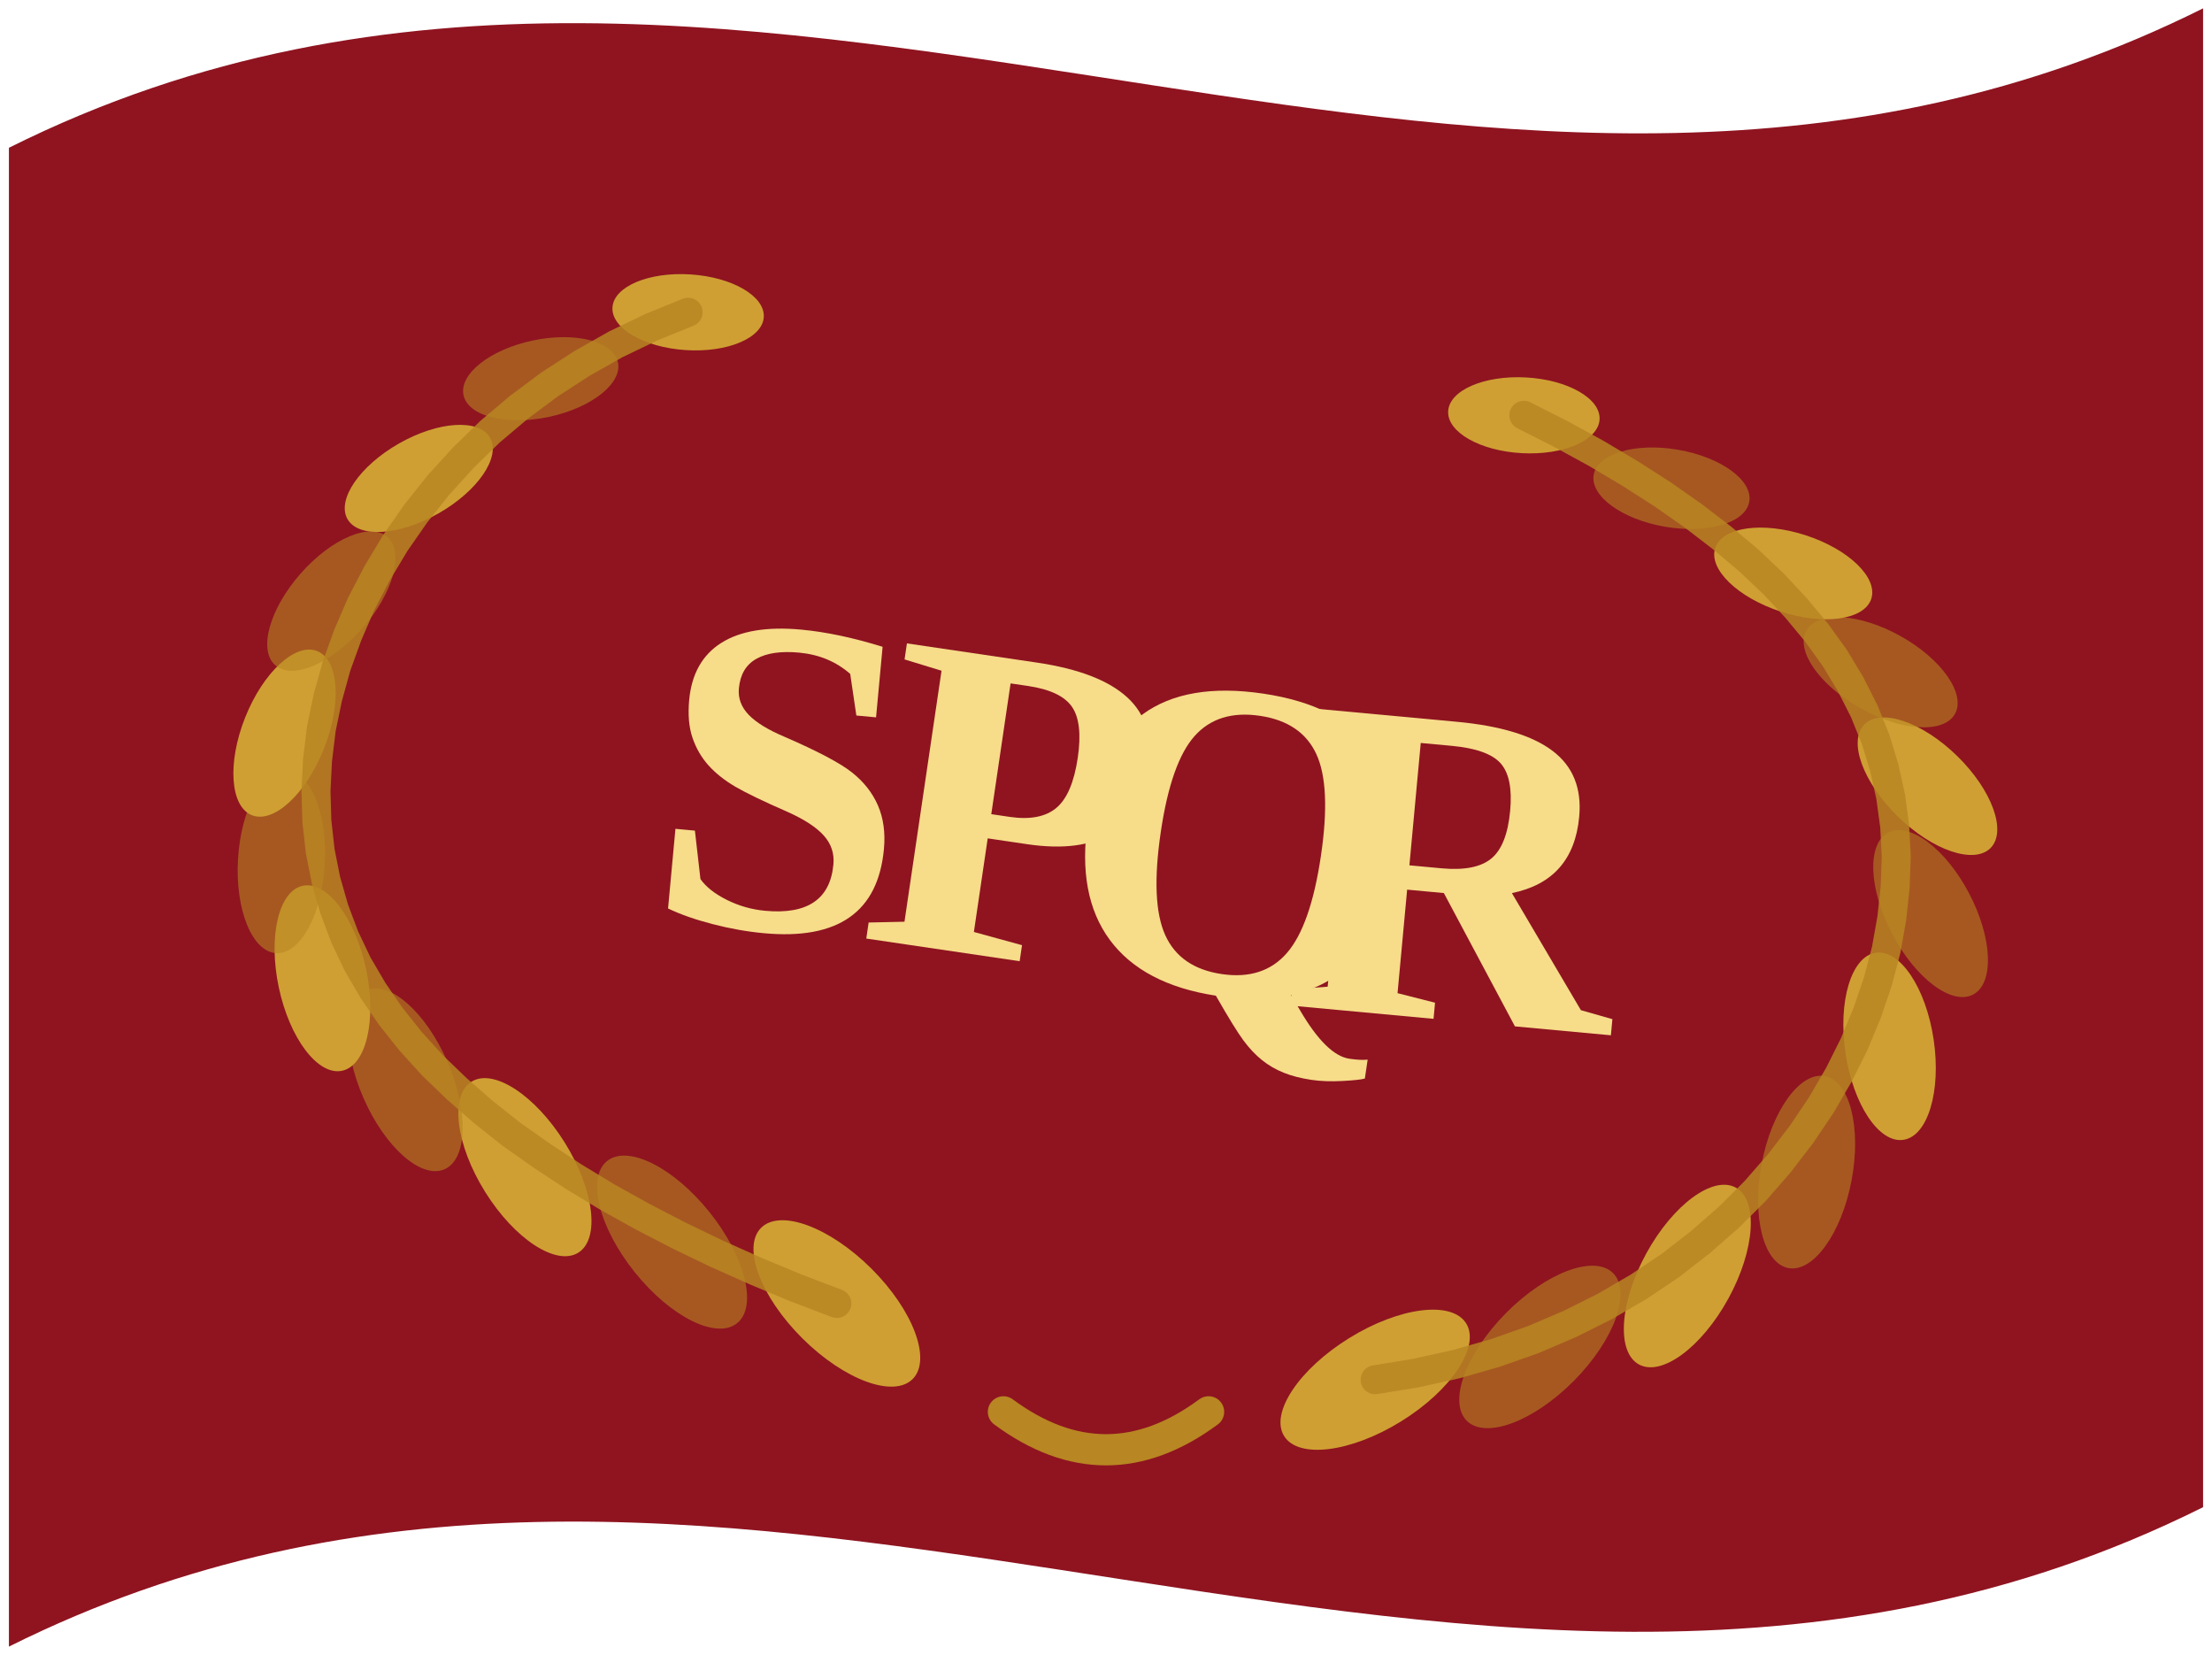
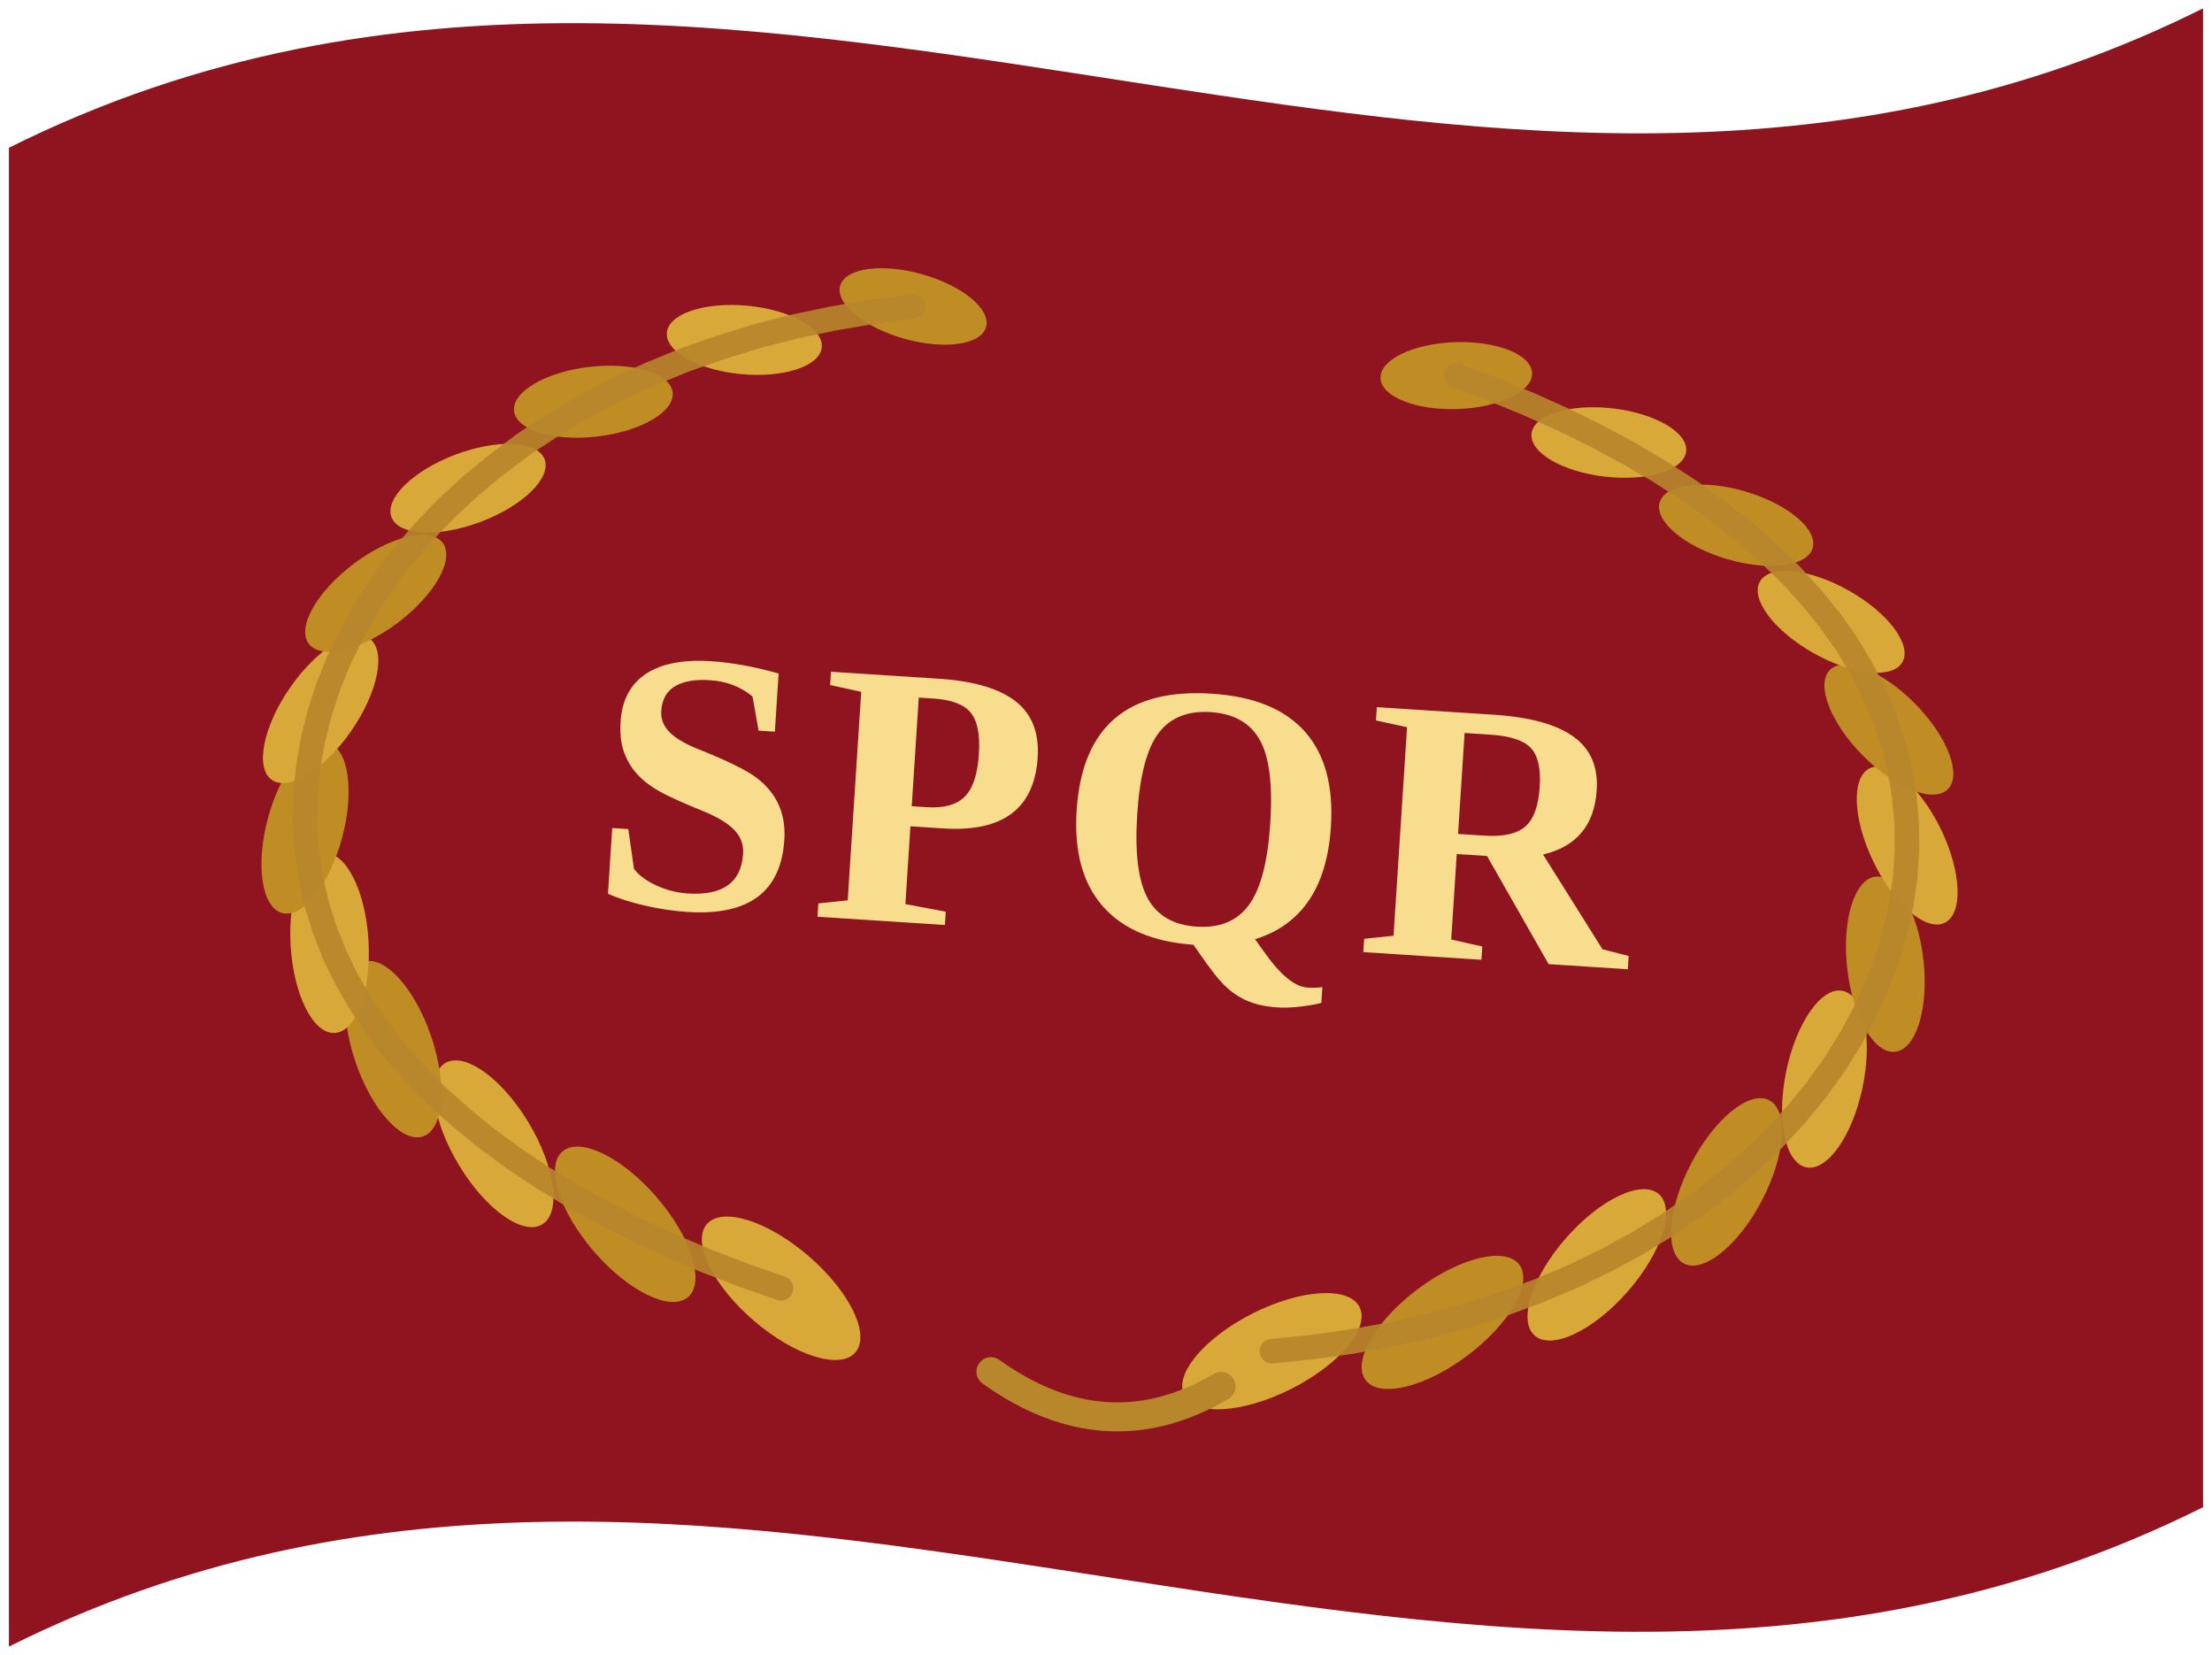
<svg xmlns="http://www.w3.org/2000/svg" viewBox="4 129 992 742" width="992" height="742" role="img" aria-label="Latina">
  <defs>
    <clipPath id="wave">
      <path d="M8,195.25 C178.83,110.03 349.03,140.83 521.26,167.28 C676.47,191.12 833.42,211.85 992,132.75 L992,804.75 C821.17,889.97 650.97,859.17 478.74,832.72 C323.53,808.88 166.58,788.15 8,867.25 Z" />
    </clipPath>
  </defs>
  <path d="M8,195.25 C178.83,110.03 349.03,140.83 521.26,167.28 C676.47,191.12 833.42,211.85 992,132.75 L992,804.75 C821.17,889.97 650.97,859.17 478.74,832.72 C323.53,808.88 166.58,788.15 8,867.25 Z" fill="#8f1420" />
  <g clip-path="url(#wave)">
-     <ellipse rx="48.0" ry="22.0" fill="#cf9f33" transform="translate(620.7 747.6) rotate(148.3)" />
-     <ellipse rx="46.6" ry="21.5" fill="#b8862299" transform="translate(694.6 732.9) rotate(134.7)" />
-     <ellipse rx="45.2" ry="21.0" fill="#cf9f33" transform="translate(760.7 701.1) rotate(118.7)" />
-     <ellipse rx="43.8" ry="20.5" fill="#b8862299" transform="translate(814.2 654.5) rotate(100.8)" />
-     <ellipse rx="42.4" ry="20.0" fill="#cf9f33" transform="translate(851.4 598.1) rotate(81.6)" />
-     <ellipse rx="41.0" ry="19.5" fill="#b8862299" transform="translate(869.8 538.6) rotate(62.3)" />
-     <ellipse rx="39.6" ry="19.0" fill="#cf9f33" transform="translate(868.4 481.5) rotate(44.3)" />
-     <ellipse rx="38.2" ry="18.5" fill="#b8862299" transform="translate(847.4 430.4) rotate(29.3)" />
-     <ellipse rx="36.8" ry="18.0" fill="#cf9f33" transform="translate(808.2 386.1) rotate(18.0)" />
-     <ellipse rx="35.4" ry="17.5" fill="#b8862299" transform="translate(753.6 347.9) rotate(9.8)" />
-     <ellipse rx="34.0" ry="17.0" fill="#cf9f33" transform="translate(687.4 315.2) rotate(3.1)" />
-     <ellipse rx="48.0" ry="22.0" fill="#cf9f33" transform="translate(379.3 713.4) rotate(-135.1)" />
-     <ellipse rx="46.6" ry="21.5" fill="#b8862299" transform="translate(305.4 685.9) rotate(-128.7)" />
-     <ellipse rx="45.2" ry="21.0" fill="#cf9f33" transform="translate(239.4 652.3) rotate(-122.0)" />
-     <ellipse rx="43.8" ry="20.5" fill="#b8862299" transform="translate(185.8 613.1) rotate(-113.6)" />
-     <ellipse rx="42.4" ry="20.0" fill="#cf9f33" transform="translate(148.6 567.6) rotate(-102.0)" />
-     <ellipse rx="41.0" ry="19.5" fill="#b8862299" transform="translate(130.2 515.4) rotate(-86.7)" />
-     <ellipse rx="39.6" ry="19.0" fill="#cf9f33" transform="translate(131.6 457.7) rotate(-68.3)" />
-     <ellipse rx="38.2" ry="18.5" fill="#b8862299" transform="translate(152.6 398.5) rotate(-48.8)" />
-     <ellipse rx="36.8" ry="18.0" fill="#cf9f33" transform="translate(191.8 343.5) rotate(-29.7)" />
-     <ellipse rx="35.4" ry="17.5" fill="#b8862299" transform="translate(246.5 298.8) rotate(-12.0)" />
-     <ellipse rx="34.0" ry="17.0" fill="#cf9f33" transform="translate(312.6 269.0) rotate(3.7)" />
-     <path d="M620.7,747.6 L639.1,744.6 L657.1,740.6 L674.6,735.6 L691.6,729.6 L708.0,722.6 L723.8,714.7 L738.9,705.9 L753.2,696.3 L766.7,685.8 L779.4,674.7 L791.2,662.9 L802.0,650.5 L811.9,637.6 L820.8,624.4 L828.7,610.8 L835.6,597.0 L841.4,583.0 L846.2,568.9 L849.9,554.8 L852.4,540.7 L853.9,526.8 L854.4,513.0 L853.7,499.5 L851.9,486.2 L849.0,473.1 L845.1,460.4 L840.1,448.0 L834.0,435.9 L826.9,424.1 L818.7,412.7 L809.5,401.6 L799.4,390.8 L788.3,380.3 L776.3,370.2 L763.4,360.3 L749.7,350.7 L735.2,341.4 L719.9,332.3 L704.0,323.6 L687.4,315.2" fill="none" stroke="#b88622" stroke-width="13" stroke-linecap="round" opacity="0.85" />
-     <path d="M379.3,713.4 L360.9,706.4 L342.9,698.9 L325.4,691.1 L308.4,682.9 L292.0,674.4 L276.2,665.6 L261.2,656.5 L246.9,647.1 L233.3,637.5 L220.7,627.5 L208.9,617.2 L198.0,606.7 L188.1,595.8 L179.2,584.6 L171.3,573.1 L164.4,561.3 L158.6,549.1 L153.9,536.6 L150.2,523.7 L147.6,510.6 L146.1,497.2 L145.7,483.6 L146.4,469.8 L148.1,455.8 L151.0,441.8 L154.9,427.7 L160.0,413.6 L166.0,399.7 L173.2,385.9 L181.3,372.4 L190.5,359.2 L200.6,346.5 L211.7,334.3 L223.7,322.6 L236.6,311.7 L250.4,301.4 L264.9,292.0 L280.1,283.4 L296.1,275.7 L312.6,269.0" fill="none" stroke="#b88622" stroke-width="13" stroke-linecap="round" opacity="0.85" />
-     <path d="M454,762 Q500,796 546,762" fill="none" stroke="#b88622" stroke-width="14" stroke-linecap="round" />
-     <text x="0" y="0" text-anchor="middle" font-family="Georgia, 'Times New Roman', 'Liberation Serif', serif" font-size="204" font-weight="bold" fill="#f7dc8a" transform="translate(348.8 545.6) rotate(5.3)">S</text>
-     <text x="0" y="0" text-anchor="middle" font-family="Georgia, 'Times New Roman', 'Liberation Serif', serif" font-size="204" font-weight="bold" fill="#f7dc8a" transform="translate(449.4 558.2) rotate(8.4)">P</text>
-     <text x="0" y="0" text-anchor="middle" font-family="Georgia, 'Times New Roman', 'Liberation Serif', serif" font-size="204" font-weight="bold" fill="#f7dc8a" transform="translate(550.7 573.6) rotate(8.4)">Q</text>
-     <text x="0" y="0" text-anchor="middle" font-family="Georgia, 'Times New Roman', 'Liberation Serif', serif" font-size="204" font-weight="bold" fill="#f7dc8a" transform="translate(651.3 586.2) rotate(5.3)">R</text>
+     <ellipse rx="44.0" ry="19.0" fill="#d8a838" transform="translate(574.4 734.8) rotate(153.3)" />
+     <ellipse rx="43.1" ry="18.6" fill="#c08d24" transform="translate(650.9 721.9) rotate(143.1)" />
+     <ellipse rx="42.2" ry="18.3" fill="#d8a838" transform="translate(720.1 696.1) rotate(131.3)" />
+     <ellipse rx="41.3" ry="17.9" fill="#c08d24" transform="translate(778.3 658.9) rotate(117.6)" />
+     <ellipse rx="40.4" ry="17.5" fill="#d8a838" transform="translate(822.2 612.8) rotate(101.7)" />
+     <ellipse rx="39.5" ry="17.2" fill="#c08d24" transform="translate(849.5 561.3) rotate(83.6)" />
+     <ellipse rx="38.5" ry="16.8" fill="#d8a838" transform="translate(859.3 508.1) rotate(64.1)" />
+     <ellipse rx="37.6" ry="16.5" fill="#c08d24" transform="translate(851.1 456.1) rotate(45.4)" />
+     <ellipse rx="36.7" ry="16.1" fill="#d8a838" transform="translate(825.2 407.8) rotate(29.4)" />
+     <ellipse rx="35.8" ry="15.7" fill="#c08d24" transform="translate(782.6 364.5) rotate(16.7)" />
+     <ellipse rx="34.9" ry="15.4" fill="#d8a838" transform="translate(725.5 327.4) rotate(6.6)" />
+     <ellipse rx="34.0" ry="15.0" fill="#c08d24" transform="translate(657.1 297.4) rotate(-1.9)" />
+     <ellipse rx="44.0" ry="19.0" fill="#d8a838" transform="translate(354.3 706.6) rotate(-139.2)" />
+     <ellipse rx="43.1" ry="18.6" fill="#c08d24" transform="translate(284.4 677.9) rotate(-130.8)" />
+     <ellipse rx="42.2" ry="18.3" fill="#d8a838" transform="translate(225.4 641.8) rotate(-121.0)" />
+     <ellipse rx="41.3" ry="17.9" fill="#c08d24" transform="translate(180.4 599.4) rotate(-108.8)" />
+     <ellipse rx="40.4" ry="17.5" fill="#d8a838" transform="translate(151.8 551.8) rotate(-93.3)" />
+     <ellipse rx="39.5" ry="17.2" fill="#c08d24" transform="translate(140.8 500.2) rotate(-74.9)" />
+     <ellipse rx="38.5" ry="16.8" fill="#d8a838" transform="translate(147.8 447.0) rotate(-55.4)" />
+     <ellipse rx="37.6" ry="16.5" fill="#c08d24" transform="translate(172.5 395.0) rotate(-37.0)" />
+     <ellipse rx="36.7" ry="16.1" fill="#d8a838" transform="translate(213.9 347.9) rotate(-20.7)" />
+     <ellipse rx="35.8" ry="15.7" fill="#c08d24" transform="translate(270.1 309.1) rotate(-6.7)" />
+     <ellipse rx="34.9" ry="15.4" fill="#d8a838" transform="translate(337.8 281.4) rotate(5.4)" />
+     <ellipse rx="34.0" ry="15.0" fill="#c08d24" transform="translate(413.5 266.4) rotate(15.8)" />
+     <path d="M574.4,734.8 L592.3,733.0 L610.1,730.5 L627.6,727.3 L644.7,723.5 L661.5,718.9 L677.9,713.7 L693.9,707.8 L709.3,701.3 L724.1,694.1 L738.4,686.4 L752.1,678.0 L765.0,669.1 L777.2,659.8 L788.7,649.9 L799.4,639.6 L809.3,628.9 L818.4,617.9 L826.5,606.6 L833.8,595.0 L840.2,583.2 L845.7,571.2 L850.3,559.1 L853.9,546.9 L856.6,534.7 L858.4,522.5 L859.2,510.3 L859.1,498.1 L858.0,486.1 L856.0,474.2 L853.1,462.5 L849.2,450.9 L844.4,439.5 L838.6,428.4 L832.0,417.5 L824.4,406.8 L816.0,396.4 L806.7,386.3 L796.6,376.5 L785.7,367.0 L774.0,357.9 L761.6,349.0 L748.5,340.5 L734.7,332.4 L720.2,324.6 L705.2,317.2 L689.6,310.2 L673.6,303.6 L657.1,297.4" fill="none" stroke="#b8862b" stroke-width="11" stroke-linecap="round" opacity="0.9" />
+     <path d="M354.3,706.6 L337.6,700.8 L321.2,694.5 L305.3,687.7 L289.9,680.6 L275.1,673.1 L260.8,665.2 L247.2,656.9 L234.3,648.3 L222.1,639.3 L210.7,630.0 L200.0,620.5 L190.2,610.6 L181.2,600.4 L173.1,589.9 L165.8,579.1 L159.5,568.2 L154.0,556.9 L149.5,545.5 L145.9,533.9 L143.3,522.0 L141.5,510.1 L140.8,498.0 L141.0,485.9 L142.1,473.7 L144.2,461.4 L147.2,449.2 L151.1,437.1 L156.0,425.0 L161.8,413.1 L168.5,401.3 L176.1,389.8 L184.5,378.6 L193.8,367.7 L204.0,357.1 L214.9,347.0 L226.7,337.3 L239.1,328.0 L252.3,319.3 L266.2,311.2 L280.6,303.6 L295.7,296.7 L311.3,290.3 L327.4,284.7 L343.9,279.6 L360.8,275.3 L378.1,271.7 L395.7,268.7 L413.5,266.4" fill="none" stroke="#b8862b" stroke-width="11" stroke-linecap="round" opacity="0.9" />
+     <path d="M448.4,744.0 Q500.0,780.9 551.6,750.6" fill="none" stroke="#b8862b" stroke-width="13" stroke-linecap="round" />
+     <text x="0" y="0" text-anchor="middle" font-family="Georgia, 'Times New Roman', 'Liberation Serif', serif" font-size="168" font-weight="bold" letter-spacing="6" fill="#f8dd8e" transform="translate(500.0 548.4) rotate(3.71)">SPQR</text>
  </g>
</svg>
